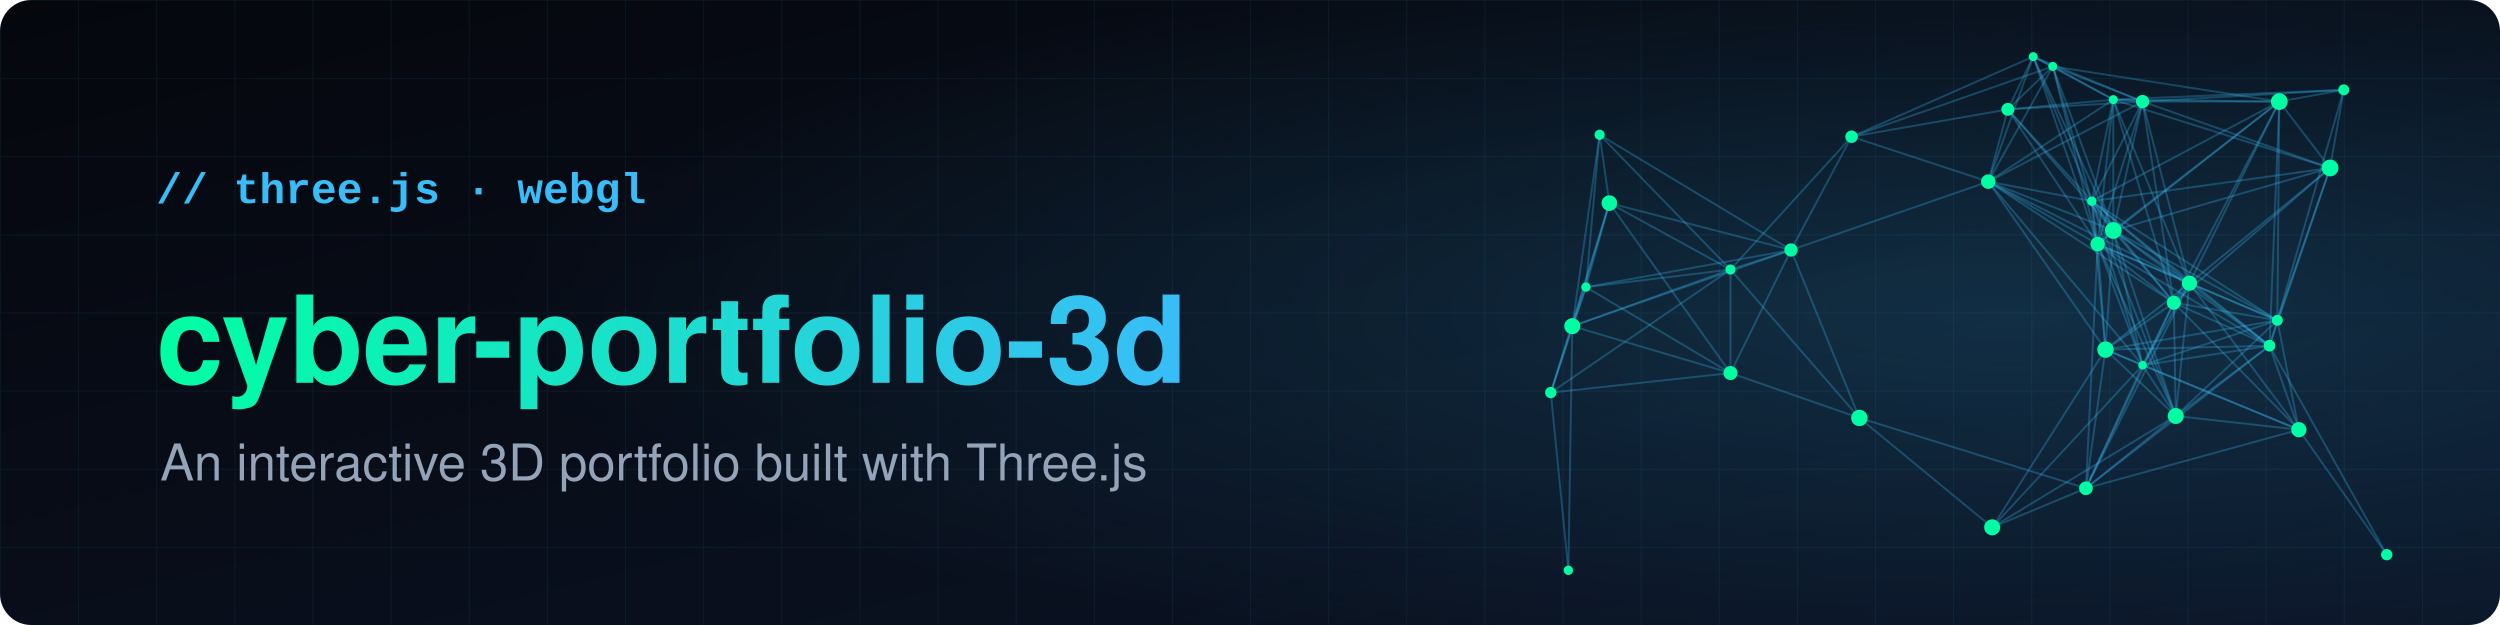
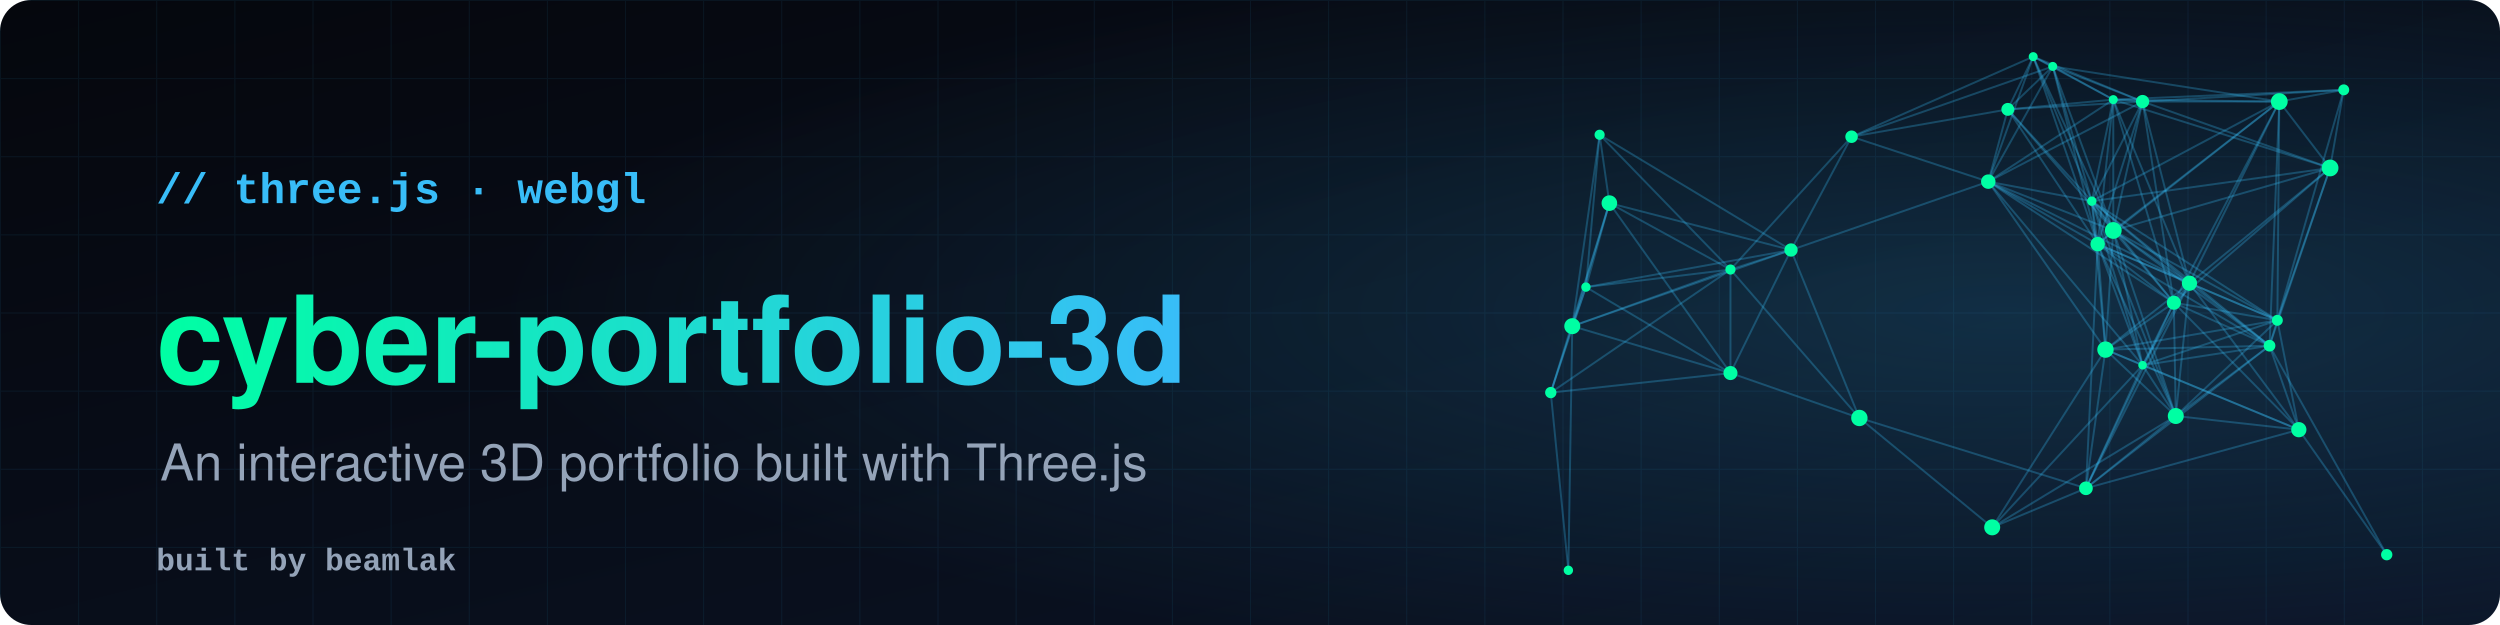
<svg xmlns="http://www.w3.org/2000/svg" width="1280" height="320" viewBox="0 0 1280 320" role="img" aria-label="cyber-portfolio-3d: An interactive 3D portfolio built with Three.js">
  <defs>
    <linearGradient id="bg" x1="0" y1="0" x2="1" y2="1">
      <stop offset="0" stop-color="#05070d" />
      <stop offset="1" stop-color="#0b1426" />
    </linearGradient>
    <linearGradient id="ttl" x1="0" y1="0" x2="1" y2="0">
      <stop offset="0" stop-color="#00ffa3" />
      <stop offset="1" stop-color="#38bdf8" />
    </linearGradient>
    <pattern id="grid" width="40" height="40" patternUnits="userSpaceOnUse">
      <path d="M40 0H0V40" fill="none" stroke="#38bdf8" stroke-opacity="0.07" />
    </pattern>
    <radialGradient id="glow" cx="0.8" cy="0.5" r="0.6">
      <stop offset="0" stop-color="#38bdf8" stop-opacity="0.18" />
      <stop offset="1" stop-color="#38bdf8" stop-opacity="0" />
    </radialGradient>
  </defs>
  <style>
    .pulse{fill:#00ffa3;animation:pulse 3.2s ease-in-out infinite}
    @keyframes pulse{0%,100%{opacity:.3}50%{opacity:1}}
    .net line{stroke:#38bdf8;stroke-opacity:.28;stroke-width:1}
    .label{font:600 22px ui-monospace,SFMono-Regular,Menlo,Consolas,'Liberation Mono',monospace;fill:#38bdf8}
    .title{font:800 62px 'Segoe UI',Helvetica,Arial,sans-serif;fill:url(#ttl)}
    .tag{font:400 26px 'Segoe UI',Helvetica,Arial,sans-serif;fill:#94a3b8}
  </style>
  <rect width="1280" height="320" rx="16" fill="url(#bg)" />
  <rect width="1280" height="320" rx="16" fill="url(#grid)" />
  <rect width="1280" height="320" rx="16" fill="url(#glow)" />
  <g class="net">
    <line x1="1097" y1="52" x2="1074" y2="125" />
    <line x1="1097" y1="52" x2="1028" y2="56" />
    <line x1="1097" y1="52" x2="1121" y2="145" />
    <line x1="1097" y1="52" x2="1167" y2="52" />
    <line x1="1097" y1="52" x2="1200" y2="46" />
    <line x1="1097" y1="52" x2="1051" y2="34" />
    <line x1="1097" y1="52" x2="1193" y2="86" />
    <line x1="1097" y1="52" x2="1071" y2="103" />
    <line x1="1097" y1="52" x2="1113" y2="155" />
    <line x1="1097" y1="52" x2="1041" y2="29" />
    <line x1="1097" y1="52" x2="1082" y2="51" />
    <line x1="1097" y1="52" x2="1082" y2="118" />
    <line x1="1097" y1="52" x2="1018" y2="93" />
    <line x1="1068" y1="250" x2="1074" y2="125" />
    <line x1="1068" y1="250" x2="1097" y2="187" />
    <line x1="1068" y1="250" x2="1121" y2="145" />
    <line x1="1068" y1="250" x2="952" y2="214" />
    <line x1="1068" y1="250" x2="1162" y2="177" />
    <line x1="1068" y1="250" x2="1078" y2="179" />
    <line x1="1068" y1="250" x2="1177" y2="220" />
    <line x1="1068" y1="250" x2="1114" y2="213" />
    <line x1="1068" y1="250" x2="1020" y2="270" />
    <line x1="1068" y1="250" x2="1113" y2="155" />
    <line x1="1166" y1="164" x2="1074" y2="125" />
    <line x1="1166" y1="164" x2="1097" y2="187" />
    <line x1="1166" y1="164" x2="1121" y2="145" />
    <line x1="1166" y1="164" x2="1167" y2="52" />
    <line x1="1166" y1="164" x2="1162" y2="177" />
    <line x1="1166" y1="164" x2="1078" y2="179" />
    <line x1="1166" y1="164" x2="1200" y2="46" />
    <line x1="1166" y1="164" x2="1177" y2="220" />
    <line x1="1166" y1="164" x2="1193" y2="86" />
    <line x1="1166" y1="164" x2="1114" y2="213" />
    <line x1="1166" y1="164" x2="1071" y2="103" />
    <line x1="1166" y1="164" x2="1113" y2="155" />
    <line x1="1166" y1="164" x2="1082" y2="118" />
    <line x1="1074" y1="125" x2="1028" y2="56" />
    <line x1="1074" y1="125" x2="1097" y2="187" />
    <line x1="1074" y1="125" x2="1121" y2="145" />
    <line x1="1074" y1="125" x2="1167" y2="52" />
    <line x1="1074" y1="125" x2="1162" y2="177" />
    <line x1="1074" y1="125" x2="1078" y2="179" />
    <line x1="1074" y1="125" x2="1051" y2="34" />
    <line x1="1074" y1="125" x2="1114" y2="213" />
    <line x1="1074" y1="125" x2="1071" y2="103" />
    <line x1="1074" y1="125" x2="1113" y2="155" />
    <line x1="1074" y1="125" x2="1041" y2="29" />
    <line x1="1074" y1="125" x2="1082" y2="51" />
    <line x1="1074" y1="125" x2="1082" y2="118" />
    <line x1="1074" y1="125" x2="1018" y2="93" />
    <line x1="1028" y1="56" x2="1051" y2="34" />
    <line x1="1028" y1="56" x2="948" y2="70" />
    <line x1="1028" y1="56" x2="1071" y2="103" />
    <line x1="1028" y1="56" x2="1041" y2="29" />
    <line x1="1028" y1="56" x2="1082" y2="51" />
    <line x1="1028" y1="56" x2="1082" y2="118" />
    <line x1="1028" y1="56" x2="1018" y2="93" />
    <line x1="1097" y1="187" x2="1121" y2="145" />
    <line x1="1097" y1="187" x2="1162" y2="177" />
    <line x1="1097" y1="187" x2="1078" y2="179" />
    <line x1="1097" y1="187" x2="1177" y2="220" />
    <line x1="1097" y1="187" x2="1114" y2="213" />
    <line x1="1097" y1="187" x2="1020" y2="270" />
    <line x1="1097" y1="187" x2="1071" y2="103" />
    <line x1="1097" y1="187" x2="1113" y2="155" />
    <line x1="1097" y1="187" x2="1082" y2="118" />
    <line x1="1097" y1="187" x2="1018" y2="93" />
    <line x1="917" y1="128" x2="824" y2="104" />
    <line x1="917" y1="128" x2="952" y2="214" />
    <line x1="917" y1="128" x2="805" y2="167" />
    <line x1="917" y1="128" x2="886" y2="138" />
    <line x1="917" y1="128" x2="948" y2="70" />
    <line x1="917" y1="128" x2="886" y2="191" />
    <line x1="917" y1="128" x2="812" y2="147" />
    <line x1="917" y1="128" x2="819" y2="69" />
    <line x1="917" y1="128" x2="1018" y2="93" />
    <line x1="1121" y1="145" x2="1167" y2="52" />
    <line x1="1121" y1="145" x2="1162" y2="177" />
    <line x1="1121" y1="145" x2="1078" y2="179" />
    <line x1="1121" y1="145" x2="1177" y2="220" />
    <line x1="1121" y1="145" x2="1193" y2="86" />
    <line x1="1121" y1="145" x2="1114" y2="213" />
    <line x1="1121" y1="145" x2="1071" y2="103" />
    <line x1="1121" y1="145" x2="1113" y2="155" />
    <line x1="1121" y1="145" x2="1082" y2="51" />
    <line x1="1121" y1="145" x2="1082" y2="118" />
    <line x1="1121" y1="145" x2="1018" y2="93" />
    <line x1="1222" y1="284" x2="1162" y2="177" />
    <line x1="1222" y1="284" x2="1177" y2="220" />
    <line x1="1167" y1="52" x2="1162" y2="177" />
    <line x1="1167" y1="52" x2="1200" y2="46" />
    <line x1="1167" y1="52" x2="1051" y2="34" />
    <line x1="1167" y1="52" x2="1193" y2="86" />
    <line x1="1167" y1="52" x2="1071" y2="103" />
    <line x1="1167" y1="52" x2="1113" y2="155" />
    <line x1="1167" y1="52" x2="1082" y2="51" />
    <line x1="1167" y1="52" x2="1082" y2="118" />
    <line x1="824" y1="104" x2="805" y2="167" />
    <line x1="824" y1="104" x2="886" y2="138" />
    <line x1="824" y1="104" x2="794" y2="201" />
    <line x1="824" y1="104" x2="886" y2="191" />
    <line x1="824" y1="104" x2="812" y2="147" />
    <line x1="824" y1="104" x2="819" y2="69" />
    <line x1="952" y1="214" x2="886" y2="138" />
    <line x1="952" y1="214" x2="1020" y2="270" />
    <line x1="952" y1="214" x2="886" y2="191" />
    <line x1="1162" y1="177" x2="1078" y2="179" />
    <line x1="1162" y1="177" x2="1177" y2="220" />
    <line x1="1162" y1="177" x2="1193" y2="86" />
    <line x1="1162" y1="177" x2="1114" y2="213" />
    <line x1="1162" y1="177" x2="1071" y2="103" />
    <line x1="1162" y1="177" x2="1113" y2="155" />
    <line x1="1162" y1="177" x2="1082" y2="118" />
    <line x1="1078" y1="179" x2="1177" y2="220" />
    <line x1="1078" y1="179" x2="1114" y2="213" />
    <line x1="1078" y1="179" x2="1020" y2="270" />
    <line x1="1078" y1="179" x2="1071" y2="103" />
    <line x1="1078" y1="179" x2="1113" y2="155" />
    <line x1="1078" y1="179" x2="1082" y2="118" />
    <line x1="1078" y1="179" x2="1018" y2="93" />
    <line x1="805" y1="167" x2="886" y2="138" />
    <line x1="805" y1="167" x2="794" y2="201" />
    <line x1="805" y1="167" x2="886" y2="191" />
    <line x1="805" y1="167" x2="812" y2="147" />
    <line x1="805" y1="167" x2="803" y2="292" />
    <line x1="805" y1="167" x2="819" y2="69" />
    <line x1="886" y1="138" x2="794" y2="201" />
    <line x1="886" y1="138" x2="948" y2="70" />
    <line x1="886" y1="138" x2="886" y2="191" />
    <line x1="886" y1="138" x2="812" y2="147" />
    <line x1="886" y1="138" x2="819" y2="69" />
    <line x1="794" y1="201" x2="886" y2="191" />
    <line x1="794" y1="201" x2="812" y2="147" />
    <line x1="794" y1="201" x2="803" y2="292" />
    <line x1="1200" y1="46" x2="1193" y2="86" />
    <line x1="1200" y1="46" x2="1082" y2="51" />
    <line x1="1051" y1="34" x2="948" y2="70" />
    <line x1="1051" y1="34" x2="1071" y2="103" />
    <line x1="1051" y1="34" x2="1041" y2="29" />
    <line x1="1051" y1="34" x2="1082" y2="51" />
    <line x1="1051" y1="34" x2="1082" y2="118" />
    <line x1="1051" y1="34" x2="1018" y2="93" />
    <line x1="948" y1="70" x2="1041" y2="29" />
    <line x1="948" y1="70" x2="1018" y2="93" />
    <line x1="1177" y1="220" x2="1114" y2="213" />
    <line x1="1177" y1="220" x2="1113" y2="155" />
    <line x1="1193" y1="86" x2="1071" y2="103" />
    <line x1="1193" y1="86" x2="1113" y2="155" />
    <line x1="1193" y1="86" x2="1082" y2="51" />
    <line x1="1193" y1="86" x2="1082" y2="118" />
    <line x1="1114" y1="213" x2="1020" y2="270" />
    <line x1="1114" y1="213" x2="1071" y2="103" />
    <line x1="1114" y1="213" x2="1113" y2="155" />
    <line x1="1114" y1="213" x2="1082" y2="118" />
    <line x1="1071" y1="103" x2="1113" y2="155" />
    <line x1="1071" y1="103" x2="1041" y2="29" />
    <line x1="1071" y1="103" x2="1082" y2="51" />
    <line x1="1071" y1="103" x2="1082" y2="118" />
    <line x1="1071" y1="103" x2="1018" y2="93" />
    <line x1="1113" y1="155" x2="1082" y2="51" />
    <line x1="1113" y1="155" x2="1082" y2="118" />
    <line x1="1113" y1="155" x2="1018" y2="93" />
    <line x1="886" y1="191" x2="812" y2="147" />
    <line x1="812" y1="147" x2="819" y2="69" />
    <line x1="1041" y1="29" x2="1082" y2="51" />
    <line x1="1041" y1="29" x2="1082" y2="118" />
    <line x1="1041" y1="29" x2="1018" y2="93" />
    <line x1="1082" y1="51" x2="1082" y2="118" />
    <line x1="1082" y1="51" x2="1018" y2="93" />
    <line x1="1082" y1="118" x2="1018" y2="93" />
  </g>
  <circle class="pulse" style="animation-delay:1.4s" cx="1097" cy="52" r="3.4" />
  <circle class="pulse" style="animation-delay:1.6s" cx="1068" cy="250" r="3.5" />
  <circle class="pulse" style="animation-delay:0.6s" cx="1166" cy="164" r="2.8" />
  <circle class="pulse" style="animation-delay:1.3s" cx="1074" cy="125" r="3.7" />
  <circle class="pulse" style="animation-delay:2.7s" cx="1028" cy="56" r="3.3" />
  <circle class="pulse" style="animation-delay:0.8s" cx="1097" cy="187" r="2.2" />
  <circle class="pulse" style="animation-delay:0.2s" cx="917" cy="128" r="3.4" />
  <circle class="pulse" style="animation-delay:1.2s" cx="1121" cy="145" r="3.9" />
  <circle class="pulse" style="animation-delay:0.6s" cx="1222" cy="284" r="2.9" />
  <circle class="pulse" style="animation-delay:0.1s" cx="1167" cy="52" r="4.3" />
  <circle class="pulse" style="animation-delay:2.1s" cx="824" cy="104" r="4.0" />
  <circle class="pulse" style="animation-delay:2.1s" cx="952" cy="214" r="4.2" />
  <circle class="pulse" style="animation-delay:1.6s" cx="1162" cy="177" r="3.0" />
  <circle class="pulse" style="animation-delay:0.1s" cx="1078" cy="179" r="4.2" />
  <circle class="pulse" style="animation-delay:2.0s" cx="805" cy="167" r="4.1" />
  <circle class="pulse" style="animation-delay:2.9s" cx="886" cy="138" r="2.6" />
  <circle class="pulse" style="animation-delay:0.0s" cx="794" cy="201" r="2.9" />
  <circle class="pulse" style="animation-delay:1.5s" cx="1200" cy="46" r="2.8" />
  <circle class="pulse" style="animation-delay:1.8s" cx="1051" cy="34" r="2.3" />
  <circle class="pulse" style="animation-delay:1.0s" cx="948" cy="70" r="3.2" />
  <circle class="pulse" style="animation-delay:1.9s" cx="1177" cy="220" r="3.9" />
  <circle class="pulse" style="animation-delay:2.6s" cx="1193" cy="86" r="4.3" />
  <circle class="pulse" style="animation-delay:2.8s" cx="1114" cy="213" r="4.1" />
  <circle class="pulse" style="animation-delay:1.5s" cx="1020" cy="270" r="4.1" />
  <circle class="pulse" style="animation-delay:1.3s" cx="1071" cy="103" r="2.4" />
  <circle class="pulse" style="animation-delay:2.9s" cx="1113" cy="155" r="3.6" />
  <circle class="pulse" style="animation-delay:1.7s" cx="886" cy="191" r="3.6" />
  <circle class="pulse" style="animation-delay:2.0s" cx="812" cy="147" r="2.4" />
  <circle class="pulse" style="animation-delay:0.4s" cx="1041" cy="29" r="2.3" />
  <circle class="pulse" style="animation-delay:2.2s" cx="1082" cy="51" r="2.3" />
  <circle class="pulse" style="animation-delay:1.8s" cx="1082" cy="118" r="4.3" />
  <circle class="pulse" style="animation-delay:2.2s" cx="803" cy="292" r="2.4" />
  <circle class="pulse" style="animation-delay:2.1s" cx="819" cy="69" r="2.6" />
  <circle class="pulse" style="animation-delay:2.8s" cx="1018" cy="93" r="3.7" />
  <text class="label" x="80" y="104">// three.js · webgl</text>
  <text class="title" x="80" y="196">cyber-portfolio-3d</text>
  <text class="tag" x="82" y="246">An interactive 3D portfolio built with Three.js</text>
+   <text class="label" x="80" y="292" style="font-size:16px;fill:#94a3b8">built by beamlak</text>
</svg>
